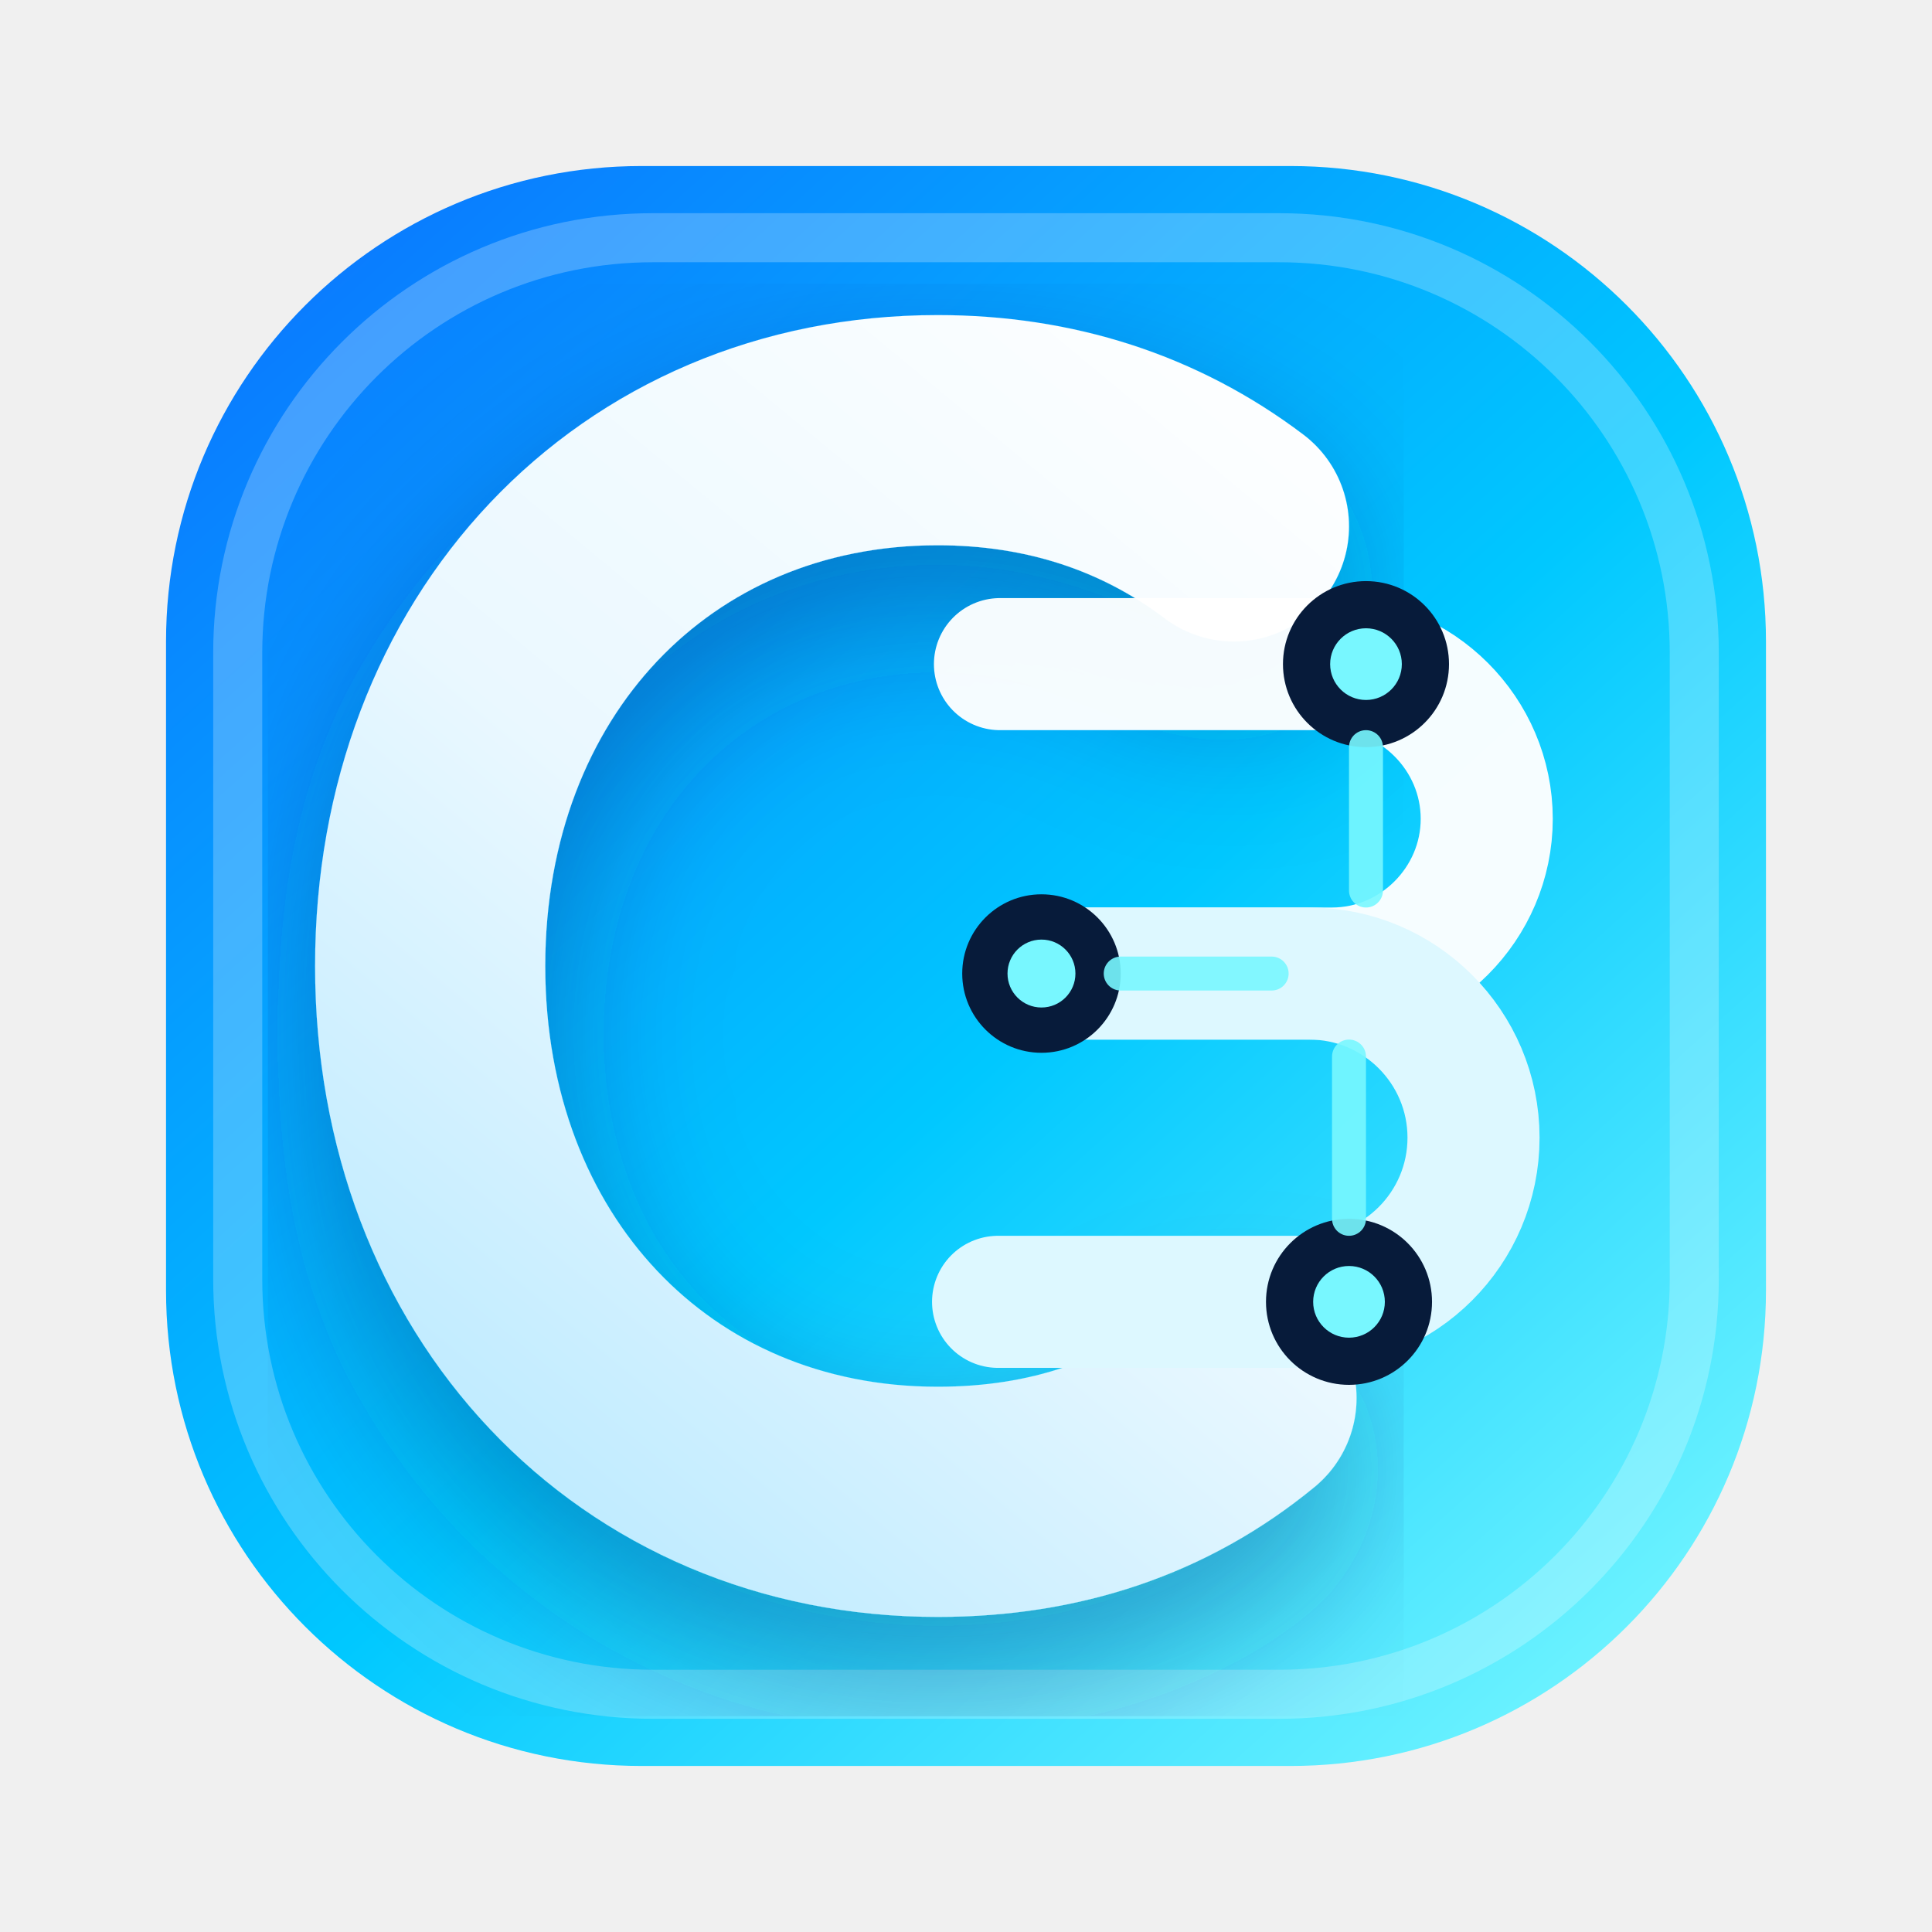
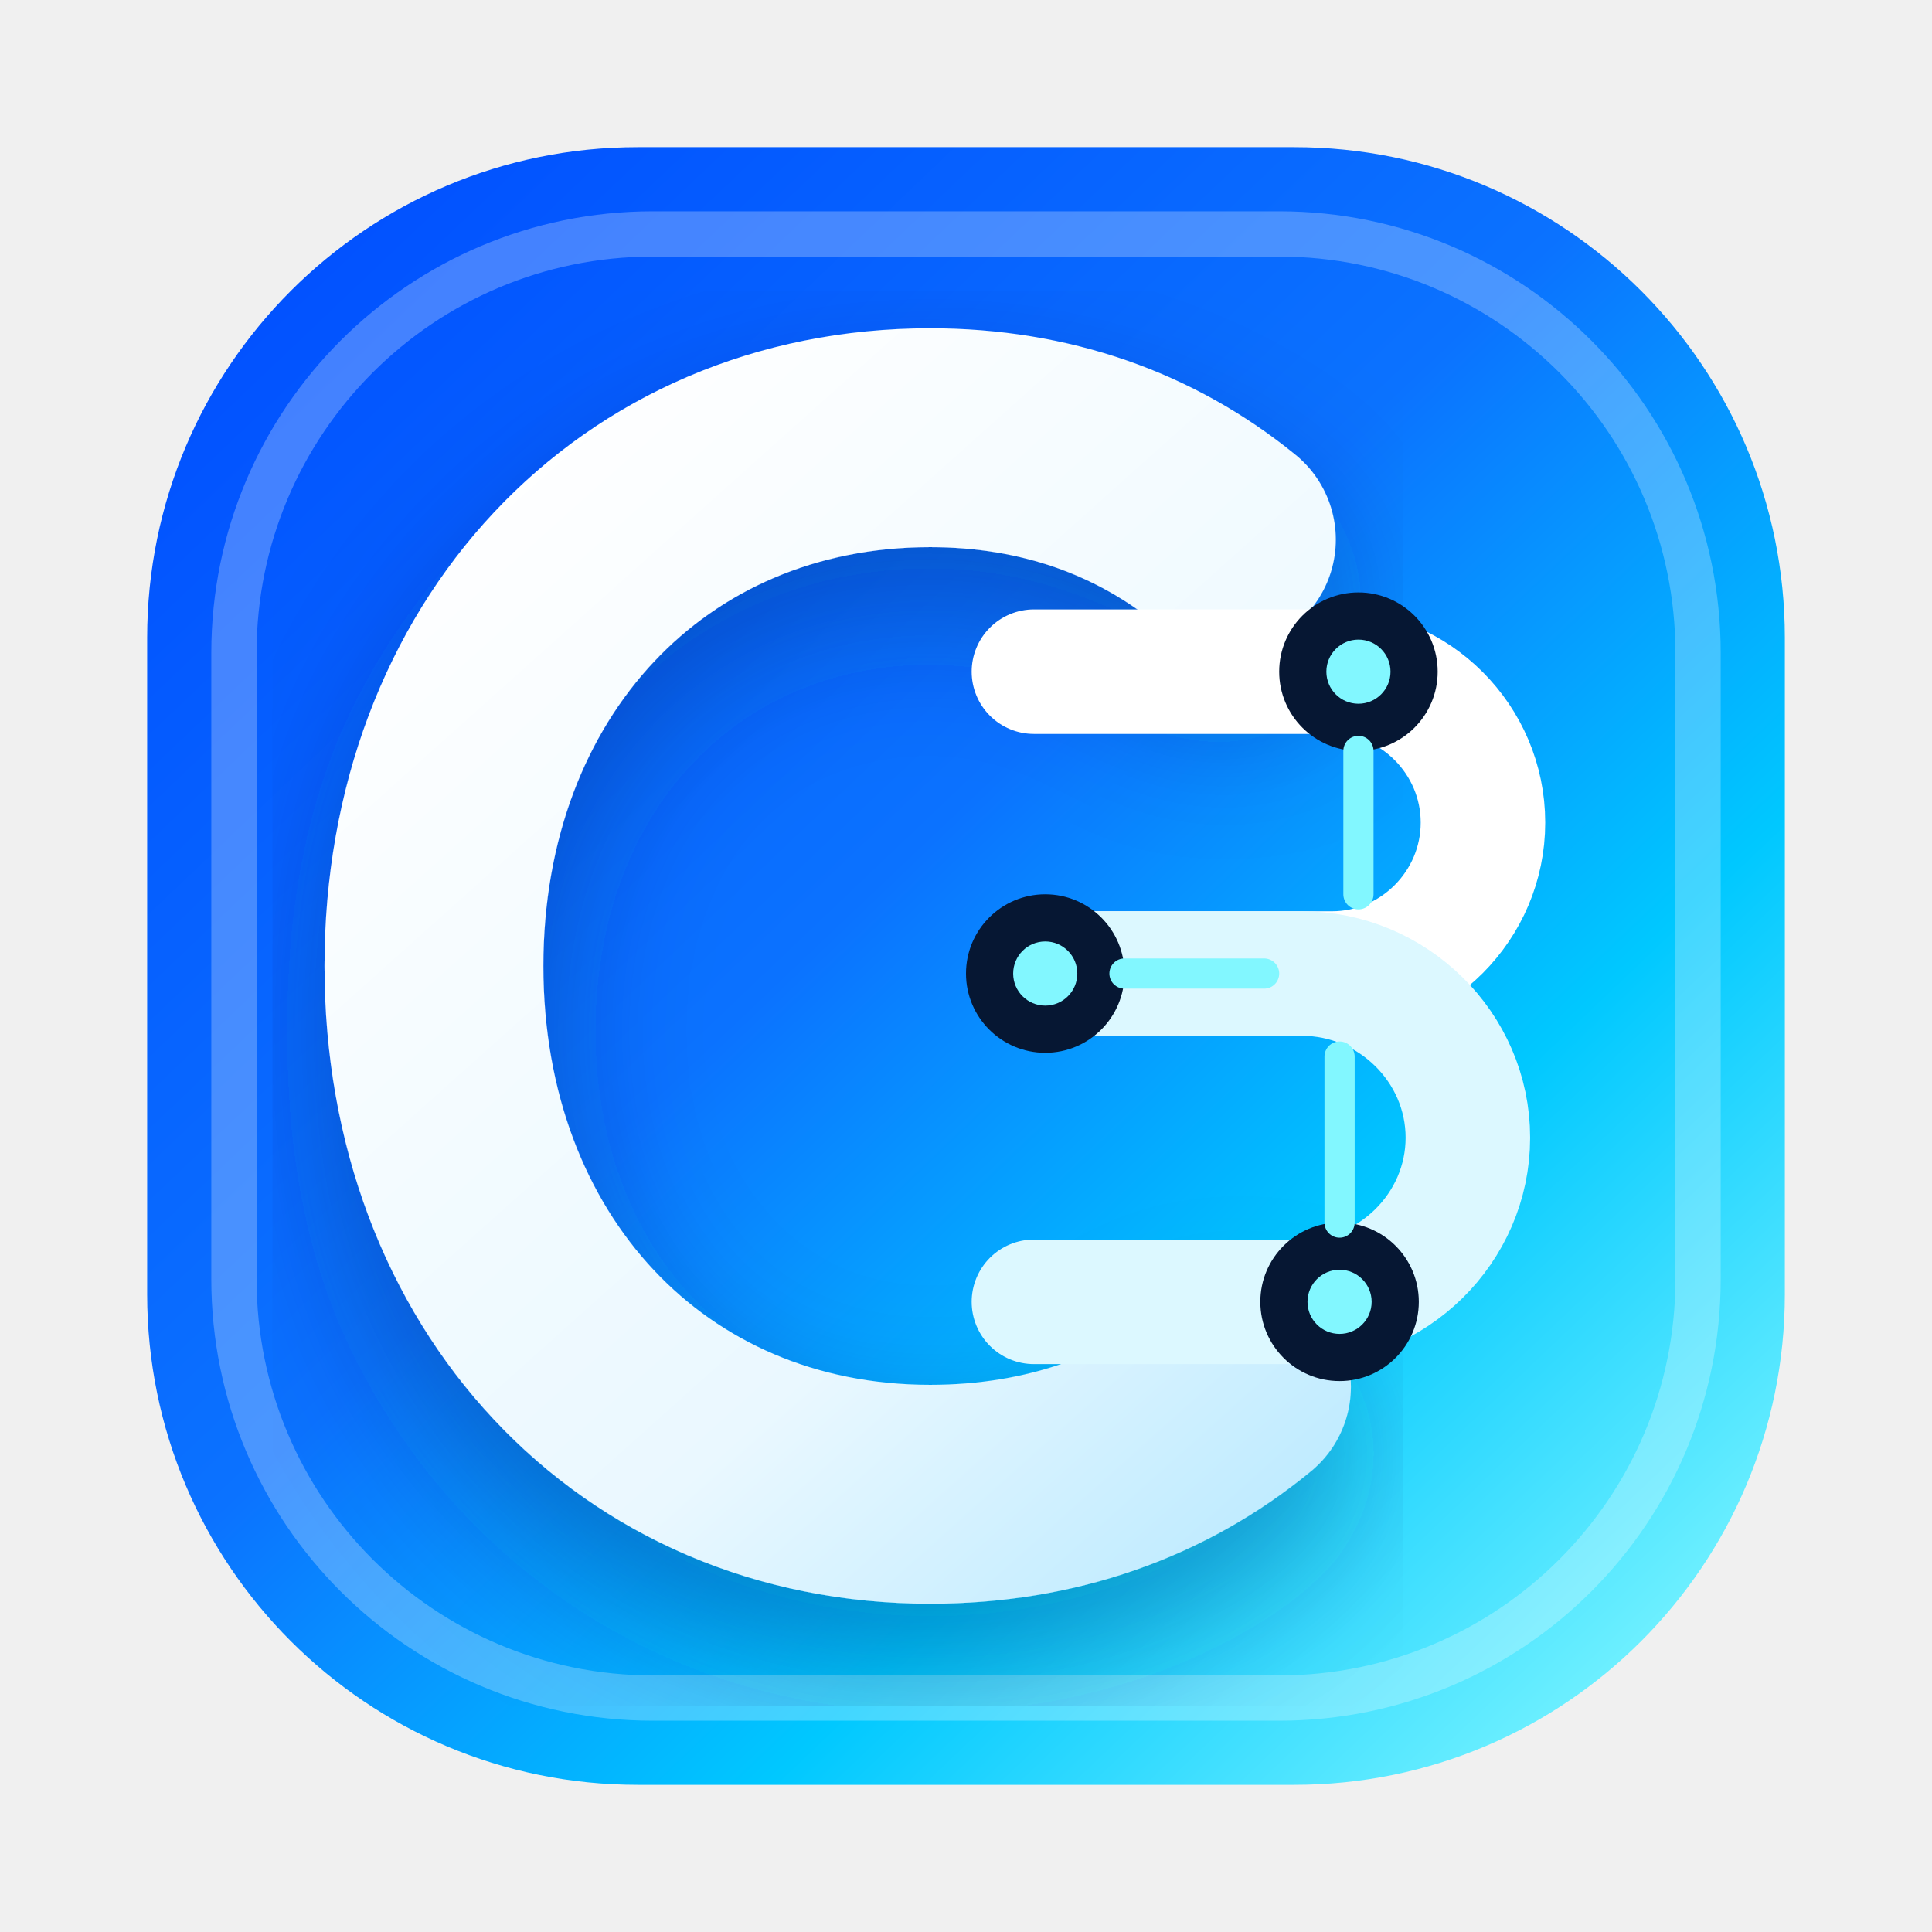
<svg xmlns="http://www.w3.org/2000/svg" width="1024" height="1024" viewBox="0 0 1024 1024" fill="none">
  <defs>
-     <linearGradient id="bg" x1="128" y1="86" x2="884" y2="922" gradientUnits="userSpaceOnUse">
-       <stop stop-color="#0B72FF" />
-       <stop offset="0.55" stop-color="#00C8FF" />
-       <stop offset="1" stop-color="#78F7FF" />
+     <linearGradient id="bg" x1="122" y1="92" x2="902" y2="912" gradientUnits="userSpaceOnUse">
+       <stop stop-color="#004DFF" />
+       <stop offset="0.45" stop-color="#0B72FF" />
+       <stop offset="0.72" stop-color="#00C8FF" />
+       <stop offset="1" stop-color="#82F7FF" />
    </linearGradient>
-     <linearGradient id="c" x1="727" y1="198" x2="221" y2="809" gradientUnits="userSpaceOnUse">
+     <linearGradient id="white" x1="244" y1="246" x2="738" y2="798" gradientUnits="userSpaceOnUse">
      <stop stop-color="#FFFFFF" />
-       <stop offset="0.54" stop-color="#EAF8FF" />
+       <stop offset="0.65" stop-color="#EAF8FF" />
      <stop offset="1" stop-color="#B8E9FF" />
    </linearGradient>
-     <filter id="shadow" x="-20%" y="-20%" width="140%" height="140%">
-       <feDropShadow dx="0" dy="36" stdDeviation="42" flood-color="#052B68" flood-opacity="0.35" />
+     <filter id="drop" x="-20%" y="-20%" width="140%" height="140%">
+       <feDropShadow dx="0" dy="34" stdDeviation="38" flood-color="#052B68" flood-opacity=".34" />
    </filter>
  </defs>
-   <rect x="88" y="88" width="848" height="848" rx="252" fill="url(#bg)" />
-   <rect x="126" y="126" width="772" height="772" rx="220" stroke="white" stroke-opacity="0.24" stroke-width="26" />
-   <path d="M654 279C609 245 556 228 497 228C341 228 228 348 228 512C228 676 341 796 497 796C559 796 613 778 658 741" stroke="url(#c)" stroke-width="122" stroke-linecap="round" filter="url(#shadow)" />
-   <path d="M530 352H706C751 352 788 389 788 434C788 479 751 516 706 516H552" stroke="white" stroke-opacity="0.96" stroke-width="70" stroke-linecap="round" />
-   <path d="M552 516H694C742 516 781 555 781 603C781 651 742 690 694 690H529" stroke="#DDF8FF" stroke-width="70" stroke-linecap="round" />
-   <circle cx="724" cy="352" r="44" fill="#071B3A" />
-   <circle cx="724" cy="352" r="19" fill="#78F7FF" />
-   <circle cx="552" cy="516" r="42" fill="#071B3A" />
-   <circle cx="552" cy="516" r="18" fill="#78F7FF" />
-   <circle cx="715" cy="690" r="44" fill="#071B3A" />
-   <circle cx="715" cy="690" r="19" fill="#78F7FF" />
-   <path d="M724 396V472M594 516H674M715 646V560" stroke="#78F7FF" stroke-width="18" stroke-linecap="round" opacity="0.9" />
+   <rect x="78" y="78" width="868" height="868" rx="260" fill="url(#bg)" />
+   <rect x="124" y="124" width="776" height="776" rx="222" stroke="white" stroke-opacity=".26" stroke-width="24" />
+   <path d="M650 286C607 251 554 232 493 232C340 232 230 350 230 512C230 674 340 792 493 792C557 792 613 772 658 735" stroke="url(#white)" stroke-width="116" stroke-linecap="round" filter="url(#drop)" />
+   <path d="M548 356H706C750 356 786 392 786 436C786 480 750 516 706 516H554" stroke="#FFFFFF" stroke-width="66" stroke-linecap="round" />
+   <path d="M554 516H690C738 516 778 555 778 603C778 651 738 690 690 690H548" stroke="#DCF8FF" stroke-width="66" stroke-linecap="round" />
+   <circle cx="720" cy="356" r="42" fill="#061733" />
+   <circle cx="720" cy="356" r="17" fill="#82F7FF" />
+   <circle cx="554" cy="516" r="42" fill="#061733" />
+   <circle cx="554" cy="516" r="17" fill="#82F7FF" />
+   <circle cx="710" cy="690" r="42" fill="#061733" />
+   <circle cx="710" cy="690" r="17" fill="#82F7FF" />
+   <path d="M720 398V474M596 516H670M710 648V560" stroke="#82F7FF" stroke-width="16" stroke-linecap="round" />
</svg>
